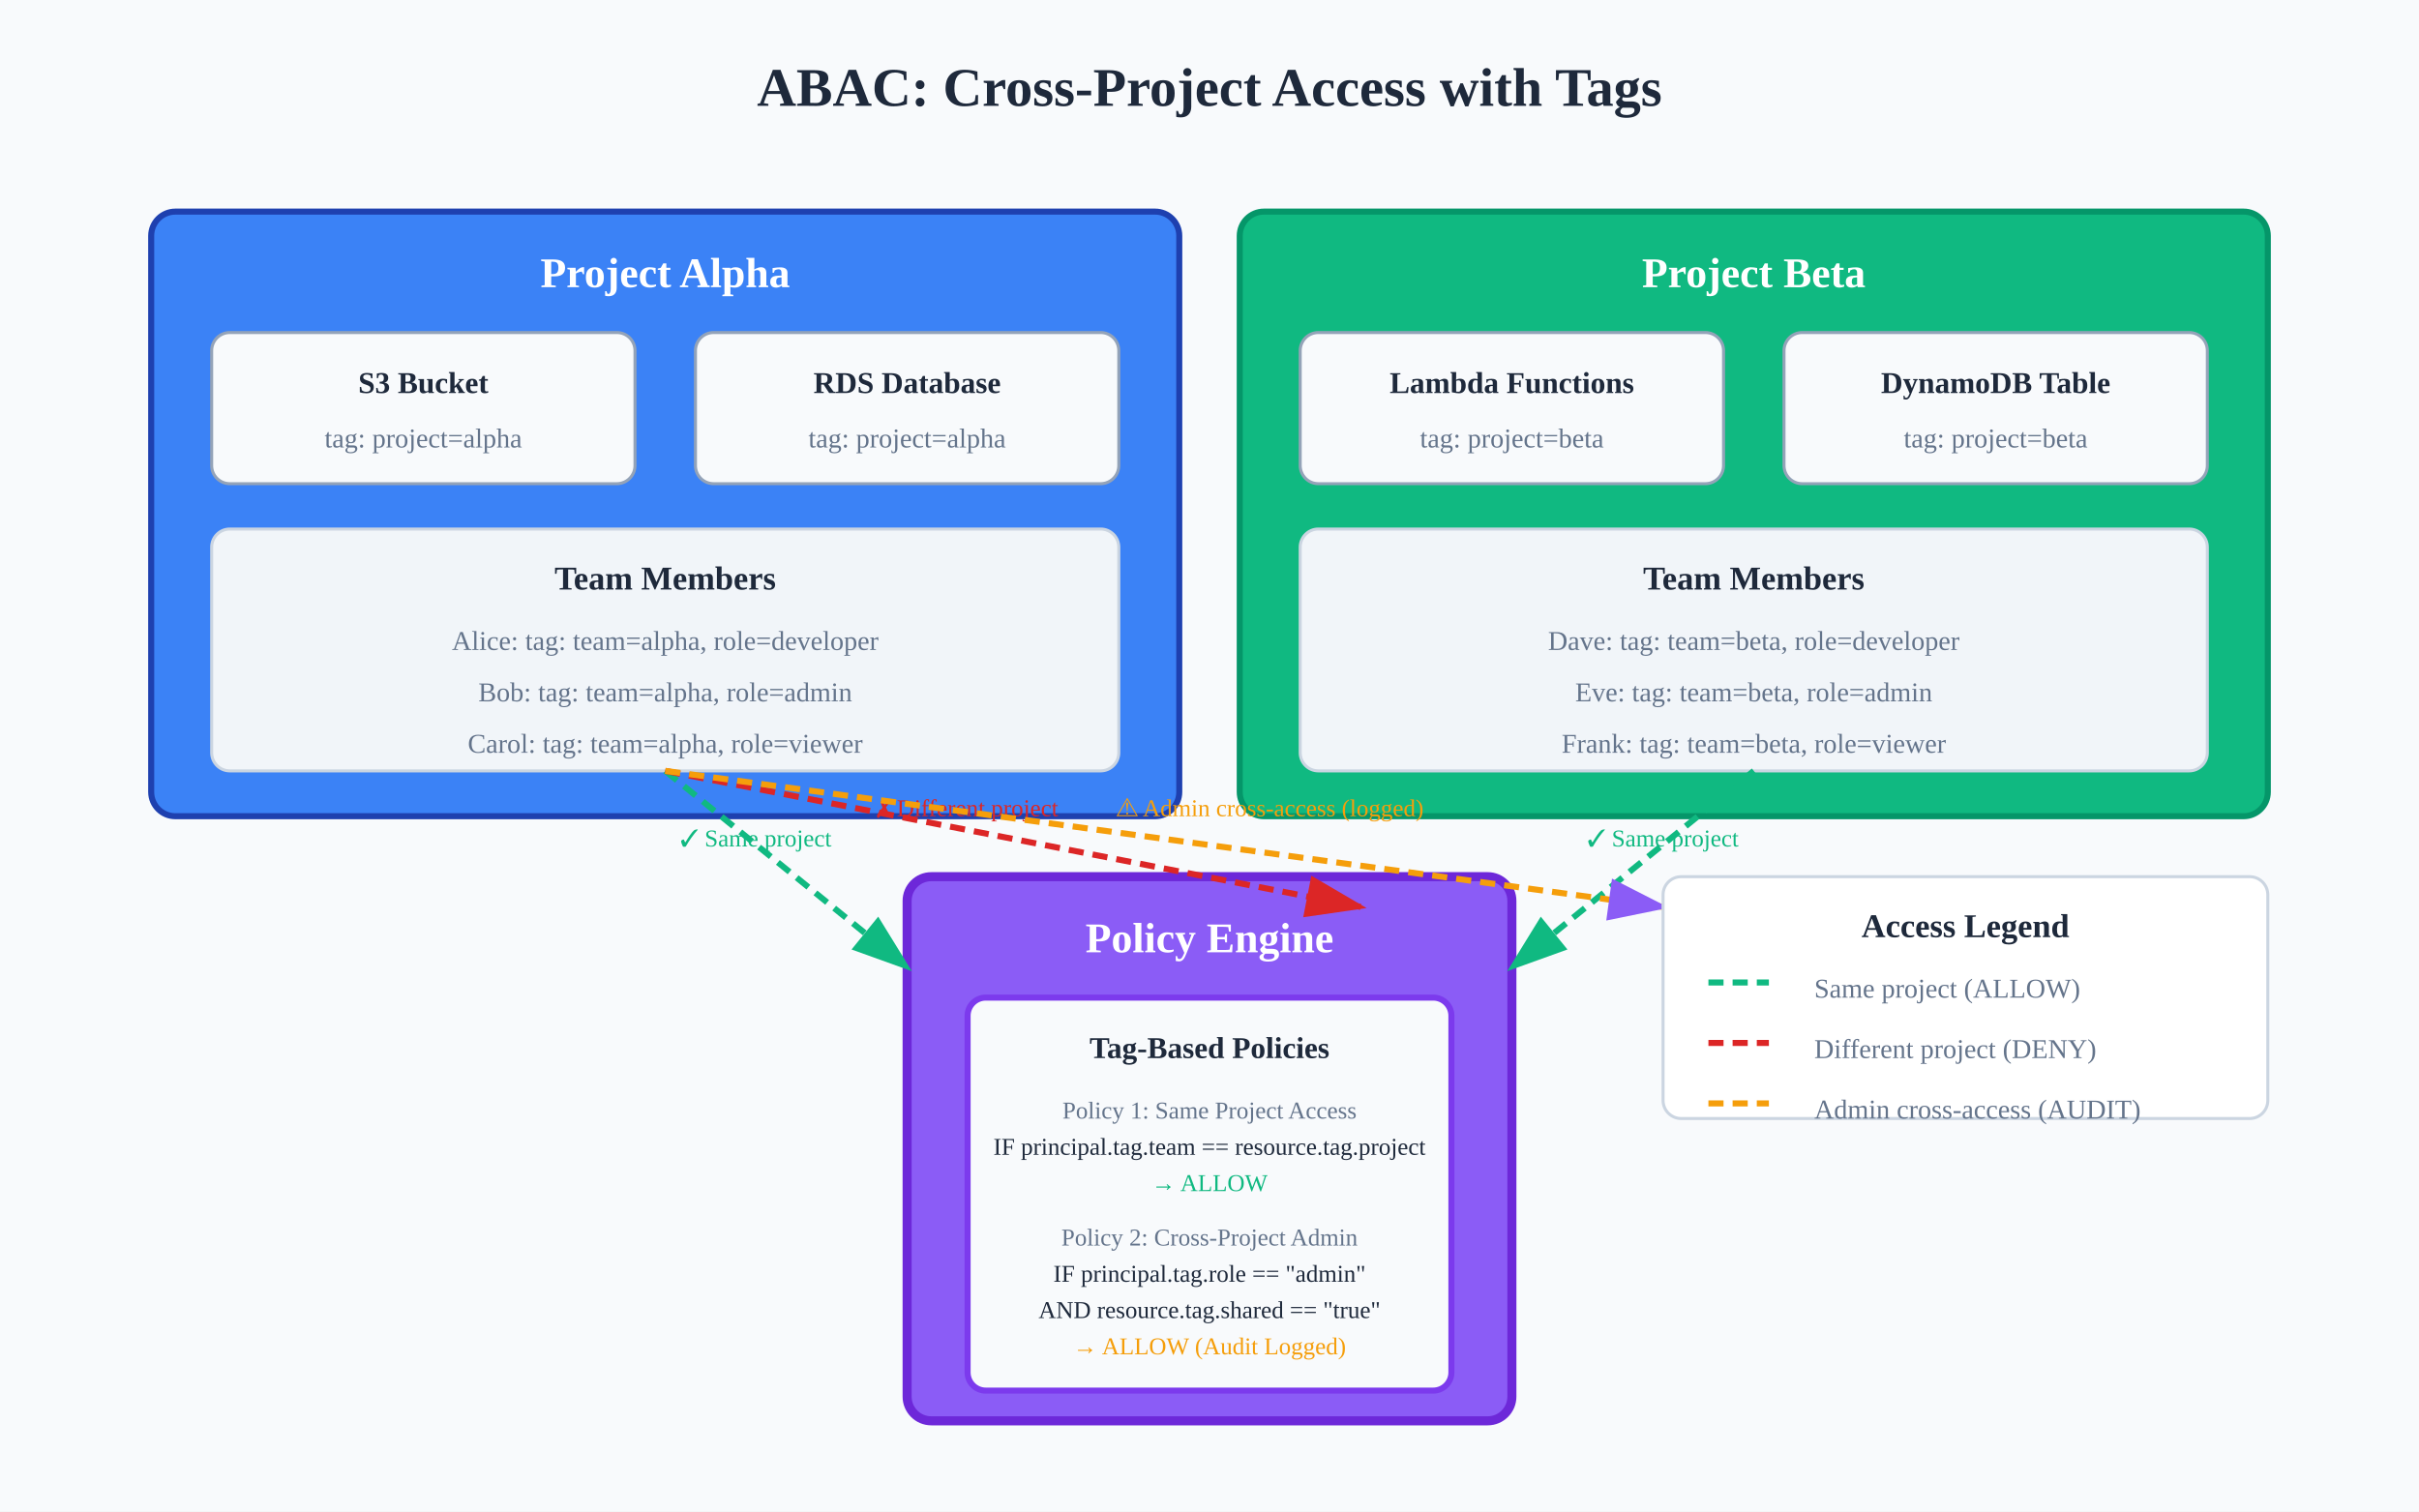
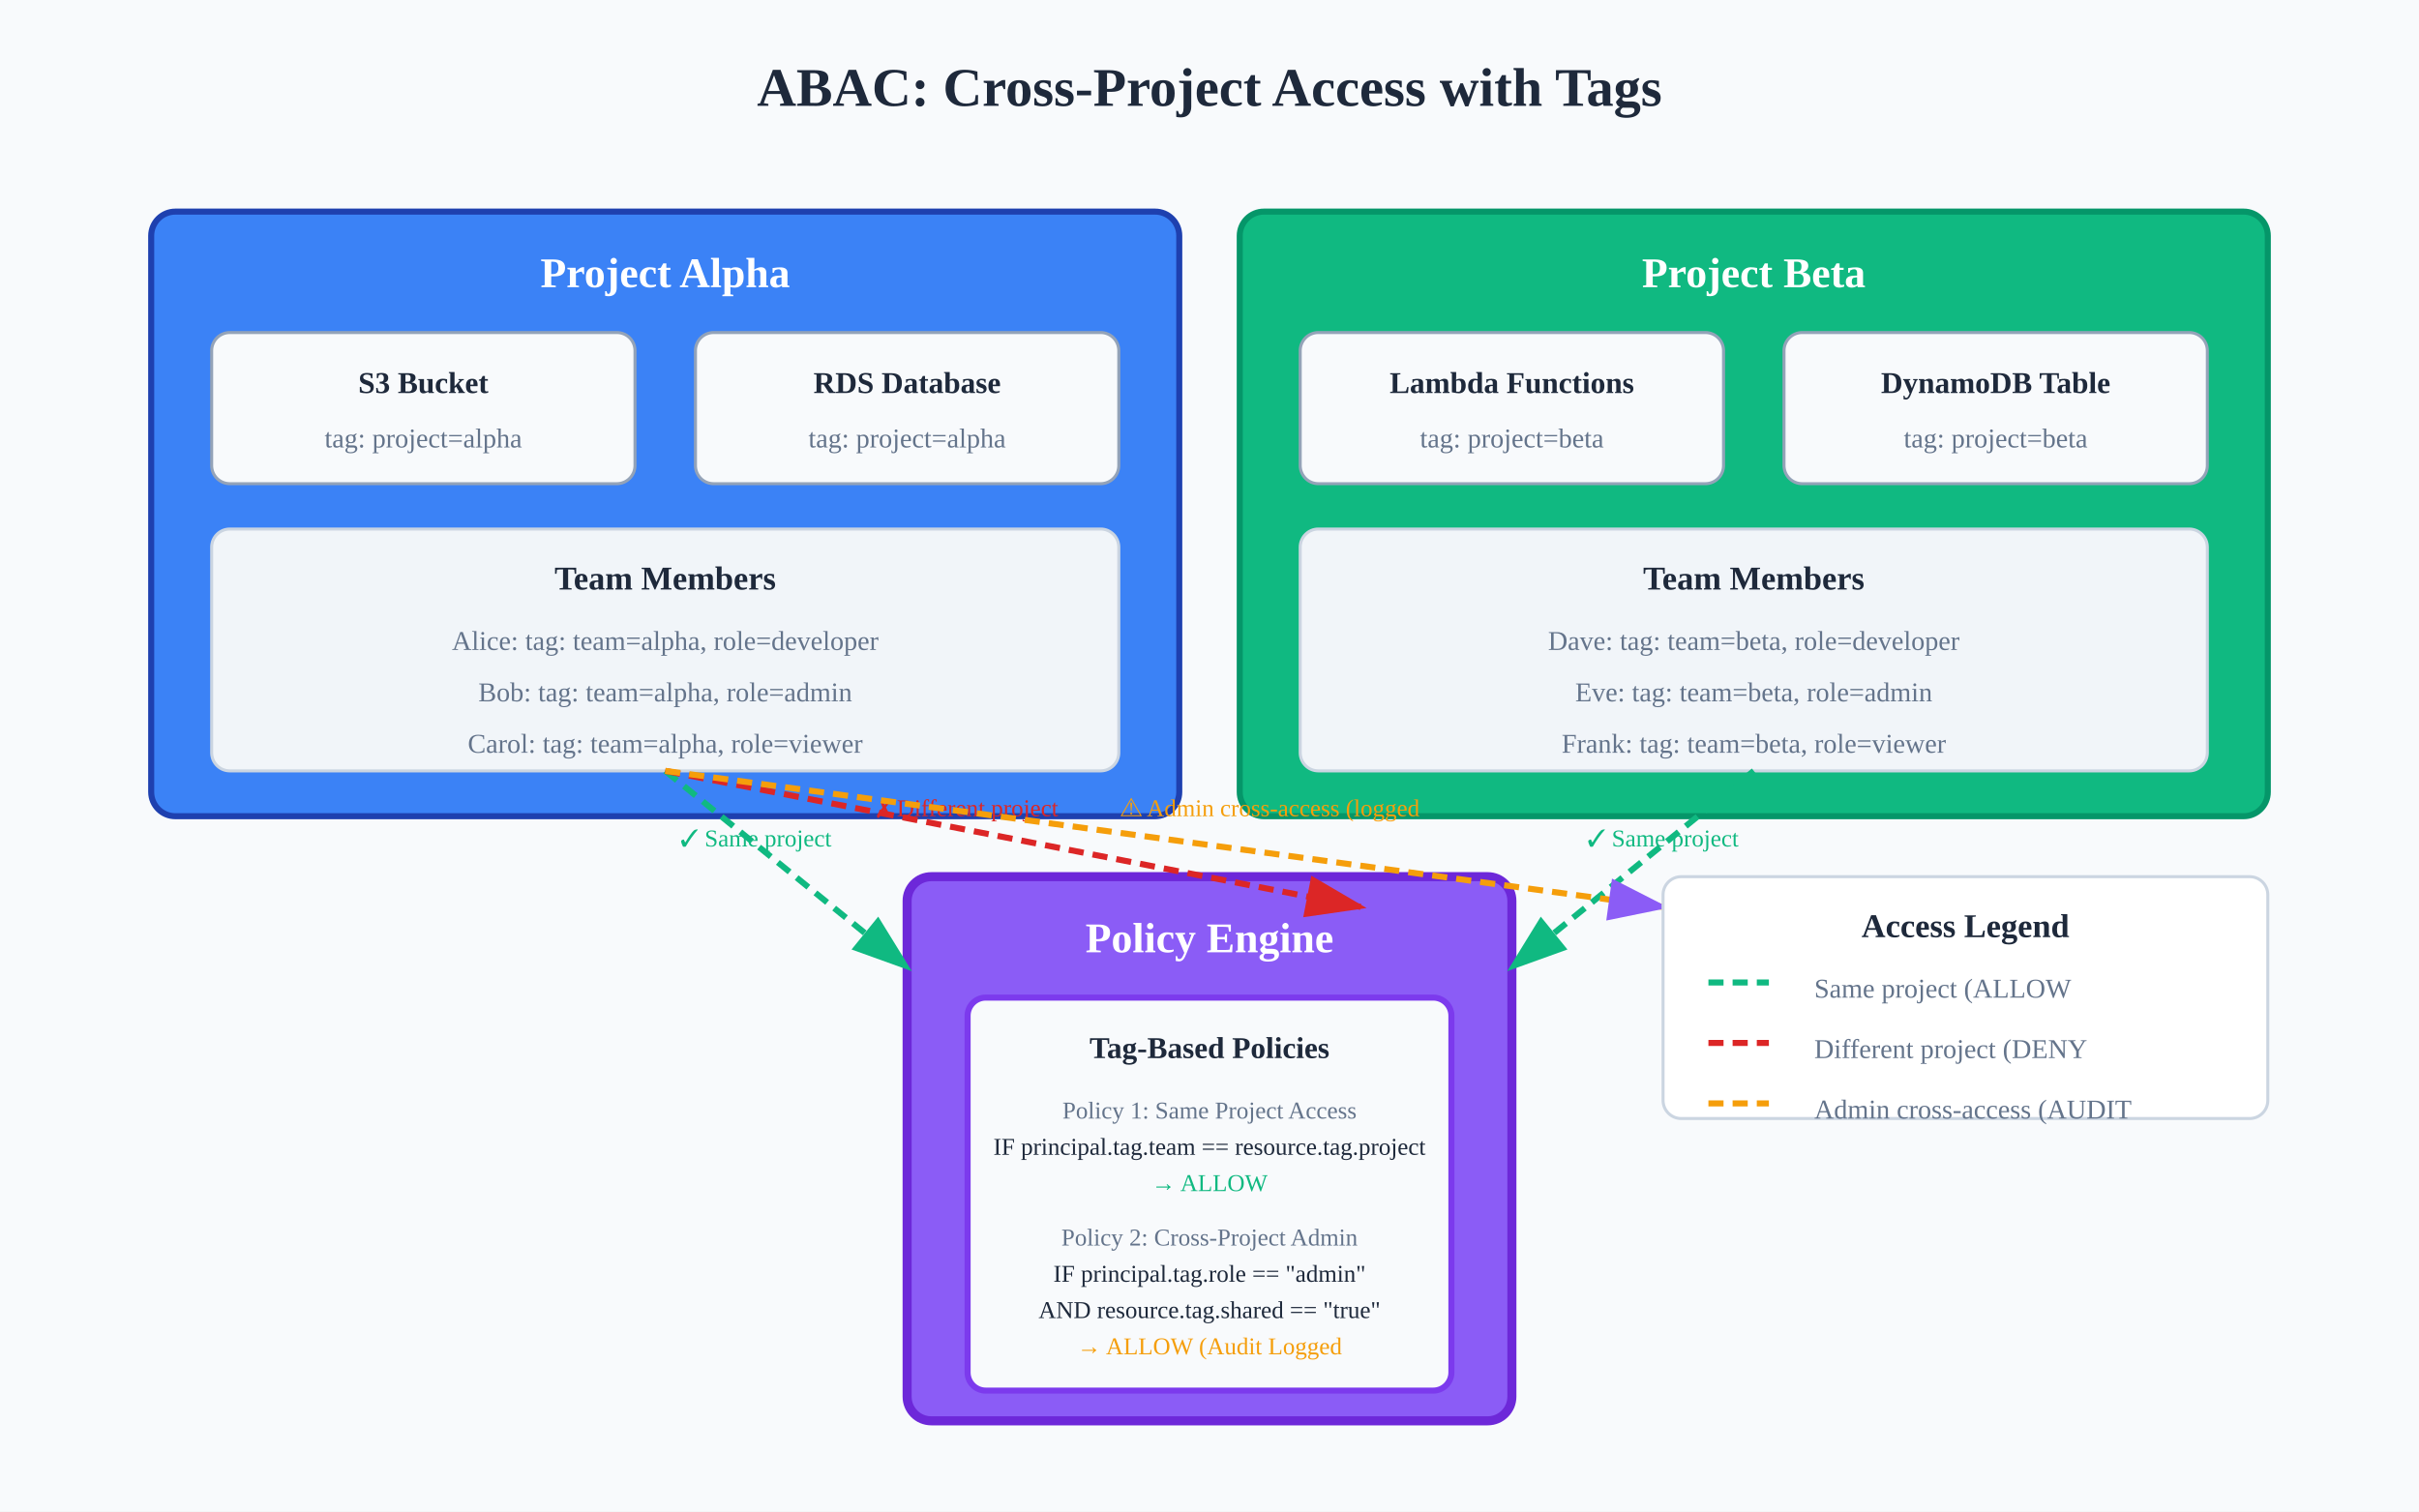
<svg xmlns="http://www.w3.org/2000/svg" viewBox="0 0 800 500" role="img" aria-labelledby="title desc">
-   <rect width="800" height="500" fill="var(--bg-panel, #f8fafc)" />
-   <text x="400" y="35" text-anchor="middle" font-size="18" font-weight="bold" fill="var(--text-theme, #1e293b">ABAC: Cross-Project Access with Tags</text>
-   <rect x="50" y="70" width="340" height="200" rx="8" fill="var(--bg-theme, #3b82f6)" stroke="var(--border-theme, #1e40af)" stroke-width="2" />
+   <rect width="800" height="500" fill="#f8fafc" />
+   <text x="400" y="35" text-anchor="middle" font-size="18" font-weight="bold" fill="#1e293b">ABAC: Cross-Project Access with Tags</text>
+   <rect x="50" y="70" width="340" height="200" rx="8" fill="#3b82f6" stroke="#1e40af" stroke-width="2" />
  <text x="220" y="95" text-anchor="middle" font-size="14" font-weight="bold" fill="white">Project Alpha</text>
-   <rect x="70" y="110" width="140" height="50" rx="6" fill="var(--bg-panel, #f8fafc)" stroke="var(--border-theme, #94a3b8)" stroke-width="1" />
-   <text x="140" y="130" text-anchor="middle" font-size="10" font-weight="bold" fill="var(--text-theme, #1e293b">S3 Bucket</text>
-   <text x="140" y="148" text-anchor="middle" font-size="9" fill="var(--text-theme, #64748b">tag: project=alpha</text>
-   <rect x="230" y="110" width="140" height="50" rx="6" fill="var(--bg-panel, #f8fafc)" stroke="var(--border-theme, #94a3b8)" stroke-width="1" />
-   <text x="300" y="130" text-anchor="middle" font-size="10" font-weight="bold" fill="var(--text-theme, #1e293b">RDS Database</text>
-   <text x="300" y="148" text-anchor="middle" font-size="9" fill="var(--text-theme, #64748b">tag: project=alpha</text>
-   <rect x="70" y="175" width="300" height="80" rx="6" fill="var(--bg-panel-hover, #f1f5f9)" stroke="var(--border-theme, #cbd5e1)" stroke-width="1" />
-   <text x="220" y="195" text-anchor="middle" font-size="11" font-weight="bold" fill="var(--text-theme, #1e293b">Team Members</text>
-   <text x="220" y="215" text-anchor="middle" font-size="9" fill="var(--text-theme, #64748b">Alice: tag: team=alpha, role=developer</text>
-   <text x="220" y="232" text-anchor="middle" font-size="9" fill="var(--text-theme, #64748b">Bob: tag: team=alpha, role=admin</text>
-   <text x="220" y="249" text-anchor="middle" font-size="9" fill="var(--text-theme, #64748b">Carol: tag: team=alpha, role=viewer</text>
-   <rect x="410" y="70" width="340" height="200" rx="8" fill="var(--bg-theme, #10b981)" stroke="var(--border-theme, #059669)" stroke-width="2" />
+   <rect x="70" y="110" width="140" height="50" rx="6" fill="#f8fafc" stroke="#94a3b8" stroke-width="1" />
+   <text x="140" y="130" text-anchor="middle" font-size="10" font-weight="bold" fill="#1e293b">S3 Bucket</text>
+   <text x="140" y="148" text-anchor="middle" font-size="9" fill="#64748b">tag: project=alpha</text>
+   <rect x="230" y="110" width="140" height="50" rx="6" fill="#f8fafc" stroke="#94a3b8" stroke-width="1" />
+   <text x="300" y="130" text-anchor="middle" font-size="10" font-weight="bold" fill="#1e293b">RDS Database</text>
+   <text x="300" y="148" text-anchor="middle" font-size="9" fill="#64748b">tag: project=alpha</text>
+   <rect x="70" y="175" width="300" height="80" rx="6" fill="#f1f5f9" stroke="#cbd5e1" stroke-width="1" />
+   <text x="220" y="195" text-anchor="middle" font-size="11" font-weight="bold" fill="#1e293b">Team Members</text>
+   <text x="220" y="215" text-anchor="middle" font-size="9" fill="#64748b">Alice: tag: team=alpha, role=developer</text>
+   <text x="220" y="232" text-anchor="middle" font-size="9" fill="#64748b">Bob: tag: team=alpha, role=admin</text>
+   <text x="220" y="249" text-anchor="middle" font-size="9" fill="#64748b">Carol: tag: team=alpha, role=viewer</text>
+   <rect x="410" y="70" width="340" height="200" rx="8" fill="#10b981" stroke="#059669" stroke-width="2" />
  <text x="580" y="95" text-anchor="middle" font-size="14" font-weight="bold" fill="white">Project Beta</text>
-   <rect x="430" y="110" width="140" height="50" rx="6" fill="var(--bg-panel, #f8fafc)" stroke="var(--border-theme, #94a3b8)" stroke-width="1" />
-   <text x="500" y="130" text-anchor="middle" font-size="10" font-weight="bold" fill="var(--text-theme, #1e293b">Lambda Functions</text>
-   <text x="500" y="148" text-anchor="middle" font-size="9" fill="var(--text-theme, #64748b">tag: project=beta</text>
-   <rect x="590" y="110" width="140" height="50" rx="6" fill="var(--bg-panel, #f8fafc)" stroke="var(--border-theme, #94a3b8)" stroke-width="1" />
-   <text x="660" y="130" text-anchor="middle" font-size="10" font-weight="bold" fill="var(--text-theme, #1e293b">DynamoDB Table</text>
-   <text x="660" y="148" text-anchor="middle" font-size="9" fill="var(--text-theme, #64748b">tag: project=beta</text>
-   <rect x="430" y="175" width="300" height="80" rx="6" fill="var(--bg-panel-hover, #f1f5f9)" stroke="var(--border-theme, #cbd5e1)" stroke-width="1" />
-   <text x="580" y="195" text-anchor="middle" font-size="11" font-weight="bold" fill="var(--text-theme, #1e293b">Team Members</text>
-   <text x="580" y="215" text-anchor="middle" font-size="9" fill="var(--text-theme, #64748b">Dave: tag: team=beta, role=developer</text>
-   <text x="580" y="232" text-anchor="middle" font-size="9" fill="var(--text-theme, #64748b">Eve: tag: team=beta, role=admin</text>
-   <text x="580" y="249" text-anchor="middle" font-size="9" fill="var(--text-theme, #64748b">Frank: tag: team=beta, role=viewer</text>
-   <rect x="300" y="290" width="200" height="180" rx="8" fill="var(--bg-theme, #8b5cf6)" stroke="var(--border-theme, #6d28d9)" stroke-width="3" />
+   <rect x="430" y="110" width="140" height="50" rx="6" fill="#f8fafc" stroke="#94a3b8" stroke-width="1" />
+   <text x="500" y="130" text-anchor="middle" font-size="10" font-weight="bold" fill="#1e293b">Lambda Functions</text>
+   <text x="500" y="148" text-anchor="middle" font-size="9" fill="#64748b">tag: project=beta</text>
+   <rect x="590" y="110" width="140" height="50" rx="6" fill="#f8fafc" stroke="#94a3b8" stroke-width="1" />
+   <text x="660" y="130" text-anchor="middle" font-size="10" font-weight="bold" fill="#1e293b">DynamoDB Table</text>
+   <text x="660" y="148" text-anchor="middle" font-size="9" fill="#64748b">tag: project=beta</text>
+   <rect x="430" y="175" width="300" height="80" rx="6" fill="#f1f5f9" stroke="#cbd5e1" stroke-width="1" />
+   <text x="580" y="195" text-anchor="middle" font-size="11" font-weight="bold" fill="#1e293b">Team Members</text>
+   <text x="580" y="215" text-anchor="middle" font-size="9" fill="#64748b">Dave: tag: team=beta, role=developer</text>
+   <text x="580" y="232" text-anchor="middle" font-size="9" fill="#64748b">Eve: tag: team=beta, role=admin</text>
+   <text x="580" y="249" text-anchor="middle" font-size="9" fill="#64748b">Frank: tag: team=beta, role=viewer</text>
+   <rect x="300" y="290" width="200" height="180" rx="8" fill="#8b5cf6" stroke="#6d28d9" stroke-width="3" />
  <text x="400" y="315" text-anchor="middle" font-size="14" font-weight="bold" fill="white">Policy Engine</text>
-   <rect x="320" y="330" width="160" height="130" rx="6" fill="var(--bg-panel, #f8fafc)" stroke="var(--border-theme, #7c3aed)" stroke-width="2" />
-   <text x="400" y="350" text-anchor="middle" font-size="10" font-weight="bold" fill="var(--text-theme, #1e293b">Tag-Based Policies</text>
-   <text x="400" y="370" text-anchor="middle" font-size="8" fill="var(--text-theme, #64748b">Policy 1: Same Project Access</text>
-   <text x="400" y="382" text-anchor="middle" font-size="8" fill="var(--text-theme, #1e293b">IF principal.tag.team == resource.tag.project</text>
-   <text x="400" y="394" text-anchor="middle" font-size="8" fill="var(--text-theme, #10b981">→ ALLOW</text>
-   <text x="400" y="412" text-anchor="middle" font-size="8" fill="var(--text-theme, #64748b">Policy 2: Cross-Project Admin</text>
-   <text x="400" y="424" text-anchor="middle" font-size="8" fill="var(--text-theme, #1e293b">IF principal.tag.role == "admin"</text>
-   <text x="400" y="436" text-anchor="middle" font-size="8" fill="var(--text-theme, #1e293b">AND resource.tag.shared == "true"</text>
-   <text x="400" y="448" text-anchor="middle" font-size="8" fill="var(--text-theme, #f59e0b">→ ALLOW (Audit Logged)</text>
+   <rect x="320" y="330" width="160" height="130" rx="6" fill="#f8fafc" stroke="#7c3aed" stroke-width="2" />
+   <text x="400" y="350" text-anchor="middle" font-size="10" font-weight="bold" fill="#1e293b">Tag-Based Policies</text>
+   <text x="400" y="370" text-anchor="middle" font-size="8" fill="#64748b">Policy 1: Same Project Access</text>
+   <text x="400" y="382" text-anchor="middle" font-size="8" fill="#1e293b">IF principal.tag.team == resource.tag.project</text>
+   <text x="400" y="394" text-anchor="middle" font-size="8" fill="#10b981">→ ALLOW</text>
+   <text x="400" y="412" text-anchor="middle" font-size="8" fill="#64748b">Policy 2: Cross-Project Admin</text>
+   <text x="400" y="424" text-anchor="middle" font-size="8" fill="#1e293b">IF principal.tag.role == "admin"</text>
+   <text x="400" y="436" text-anchor="middle" font-size="8" fill="#1e293b">AND resource.tag.shared == "true"</text>
+   <text x="400" y="448" text-anchor="middle" font-size="8" fill="#f59e0b">→ ALLOW (Audit Logged</text>
  <defs>
    <marker id="arrowAccess" markerWidth="10" markerHeight="7" refX="9" refY="3.5" orient="auto">
-       <polygon points="0 0, 10 3.5, 0 7" fill="var(--text-theme, #8b5cf6)" />
+       <polygon points="0 0, 10 3.5, 0 7" fill="#8b5cf6" />
    </marker>
    <marker id="arrowAllow" markerWidth="10" markerHeight="7" refX="9" refY="3.5" orient="auto">
-       <polygon points="0 0, 10 3.5, 0 7" fill="var(--text-theme, #10b981)" />
+       <polygon points="0 0, 10 3.5, 0 7" fill="#10b981" />
    </marker>
    <marker id="arrowDeny" markerWidth="10" markerHeight="7" refX="9" refY="3.5" orient="auto">
-       <polygon points="0 0, 10 3.5, 0 7" fill="var(--text-theme, #dc2626)" />
+       <polygon points="0 0, 10 3.5, 0 7" fill="#dc2626" />
    </marker>
  </defs>
-   <line x1="220" y1="255" x2="300" y2="320" stroke="var(--text-theme, #10b981)" stroke-width="2" stroke-dasharray="5,3" marker-end="url(#arrowAllow)" />
-   <text x="250" y="280" text-anchor="middle" font-size="8" fill="var(--text-theme, #10b981">✓ Same project</text>
-   <line x1="580" y1="255" x2="500" y2="320" stroke="var(--text-theme, #10b981)" stroke-width="2" stroke-dasharray="5,3" marker-end="url(#arrowAllow)" />
-   <text x="550" y="280" text-anchor="middle" font-size="8" fill="var(--text-theme, #10b981">✓ Same project</text>
-   <line x1="220" y1="255" x2="450" y2="300" stroke="var(--text-theme, #dc2626)" stroke-width="2" stroke-dasharray="5,3" marker-end="url(#arrowDeny)" />
-   <text x="320" y="270" text-anchor="middle" font-size="8" fill="var(--text-theme, #dc2626">✗ Different project</text>
-   <line x1="220" y1="255" x2="550" y2="300" stroke="var(--text-theme, #f59e0b)" stroke-width="2" stroke-dasharray="5,3" marker-end="url(#arrowAccess)" />
-   <text x="420" y="270" text-anchor="middle" font-size="8" fill="var(--text-theme, #f59e0b">⚠ Admin cross-access (logged)</text>
-   <rect x="550" y="290" width="200" height="80" rx="6" fill="white" stroke="var(--border-theme, #cbd5e1)" stroke-width="1" />
-   <text x="650" y="310" text-anchor="middle" font-size="11" font-weight="bold" fill="var(--text-theme, #1e293b">Access Legend</text>
-   <line x1="565" y1="325" x2="585" y2="325" stroke="var(--text-theme, #10b981)" stroke-width="2" stroke-dasharray="5,3" />
-   <text x="600" y="330" text-anchor="start" font-size="9" fill="var(--text-theme, #64748b">Same project (ALLOW)</text>
-   <line x1="565" y1="345" x2="585" y2="345" stroke="var(--text-theme, #dc2626)" stroke-width="2" stroke-dasharray="5,3" />
-   <text x="600" y="350" text-anchor="start" font-size="9" fill="var(--text-theme, #64748b">Different project (DENY)</text>
-   <line x1="565" y1="365" x2="585" y2="365" stroke="var(--text-theme, #f59e0b)" stroke-width="2" stroke-dasharray="5,3" />
-   <text x="600" y="370" text-anchor="start" font-size="9" fill="var(--text-theme, #64748b">Admin cross-access (AUDIT)</text>
+   <line x1="220" y1="255" x2="300" y2="320" stroke="#10b981" stroke-width="2" stroke-dasharray="5,3" marker-end="url(#arrowAllow)" />
+   <text x="250" y="280" text-anchor="middle" font-size="8" fill="#10b981">✓ Same project</text>
+   <line x1="580" y1="255" x2="500" y2="320" stroke="#10b981" stroke-width="2" stroke-dasharray="5,3" marker-end="url(#arrowAllow)" />
+   <text x="550" y="280" text-anchor="middle" font-size="8" fill="#10b981">✓ Same project</text>
+   <line x1="220" y1="255" x2="450" y2="300" stroke="#dc2626" stroke-width="2" stroke-dasharray="5,3" marker-end="url(#arrowDeny)" />
+   <text x="320" y="270" text-anchor="middle" font-size="8" fill="#dc2626">✗ Different project</text>
+   <line x1="220" y1="255" x2="550" y2="300" stroke="#f59e0b" stroke-width="2" stroke-dasharray="5,3" marker-end="url(#arrowAccess)" />
+   <text x="420" y="270" text-anchor="middle" font-size="8" fill="#f59e0b">⚠ Admin cross-access (logged</text>
+   <rect x="550" y="290" width="200" height="80" rx="6" fill="white" stroke="#cbd5e1" stroke-width="1" />
+   <text x="650" y="310" text-anchor="middle" font-size="11" font-weight="bold" fill="#1e293b">Access Legend</text>
+   <line x1="565" y1="325" x2="585" y2="325" stroke="#10b981" stroke-width="2" stroke-dasharray="5,3" />
+   <text x="600" y="330" text-anchor="start" font-size="9" fill="#64748b">Same project (ALLOW</text>
+   <line x1="565" y1="345" x2="585" y2="345" stroke="#dc2626" stroke-width="2" stroke-dasharray="5,3" />
+   <text x="600" y="350" text-anchor="start" font-size="9" fill="#64748b">Different project (DENY</text>
+   <line x1="565" y1="365" x2="585" y2="365" stroke="#f59e0b" stroke-width="2" stroke-dasharray="5,3" />
+   <text x="600" y="370" text-anchor="start" font-size="9" fill="#64748b">Admin cross-access (AUDIT</text>
</svg>
